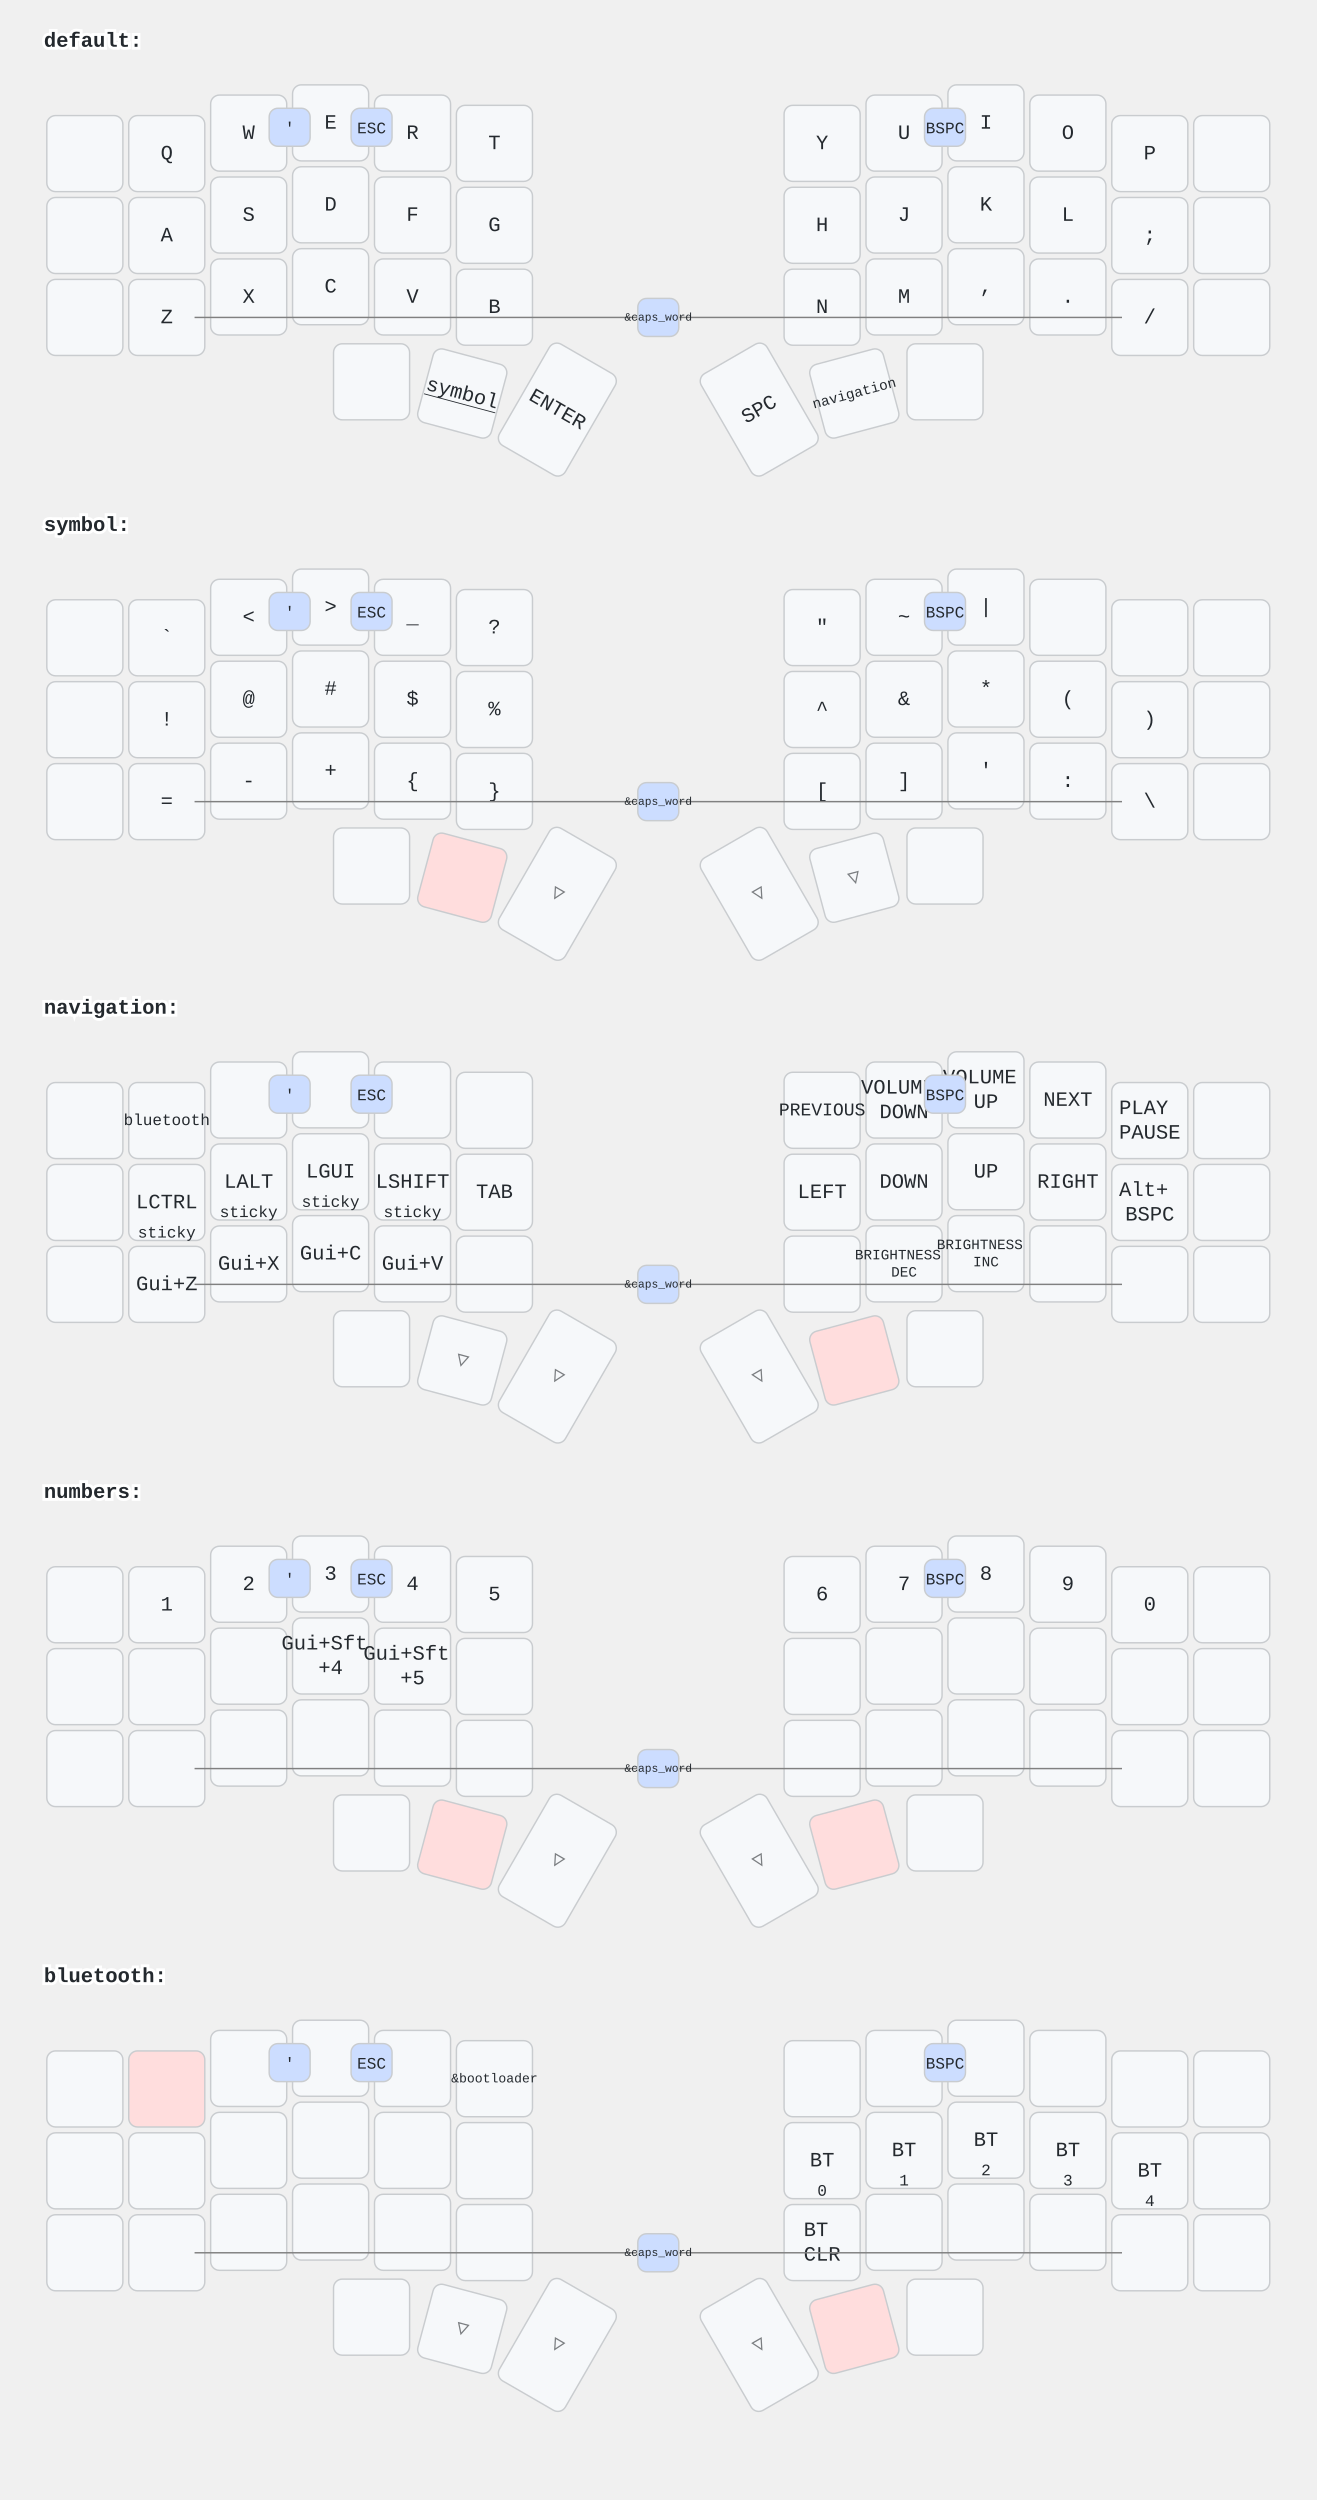
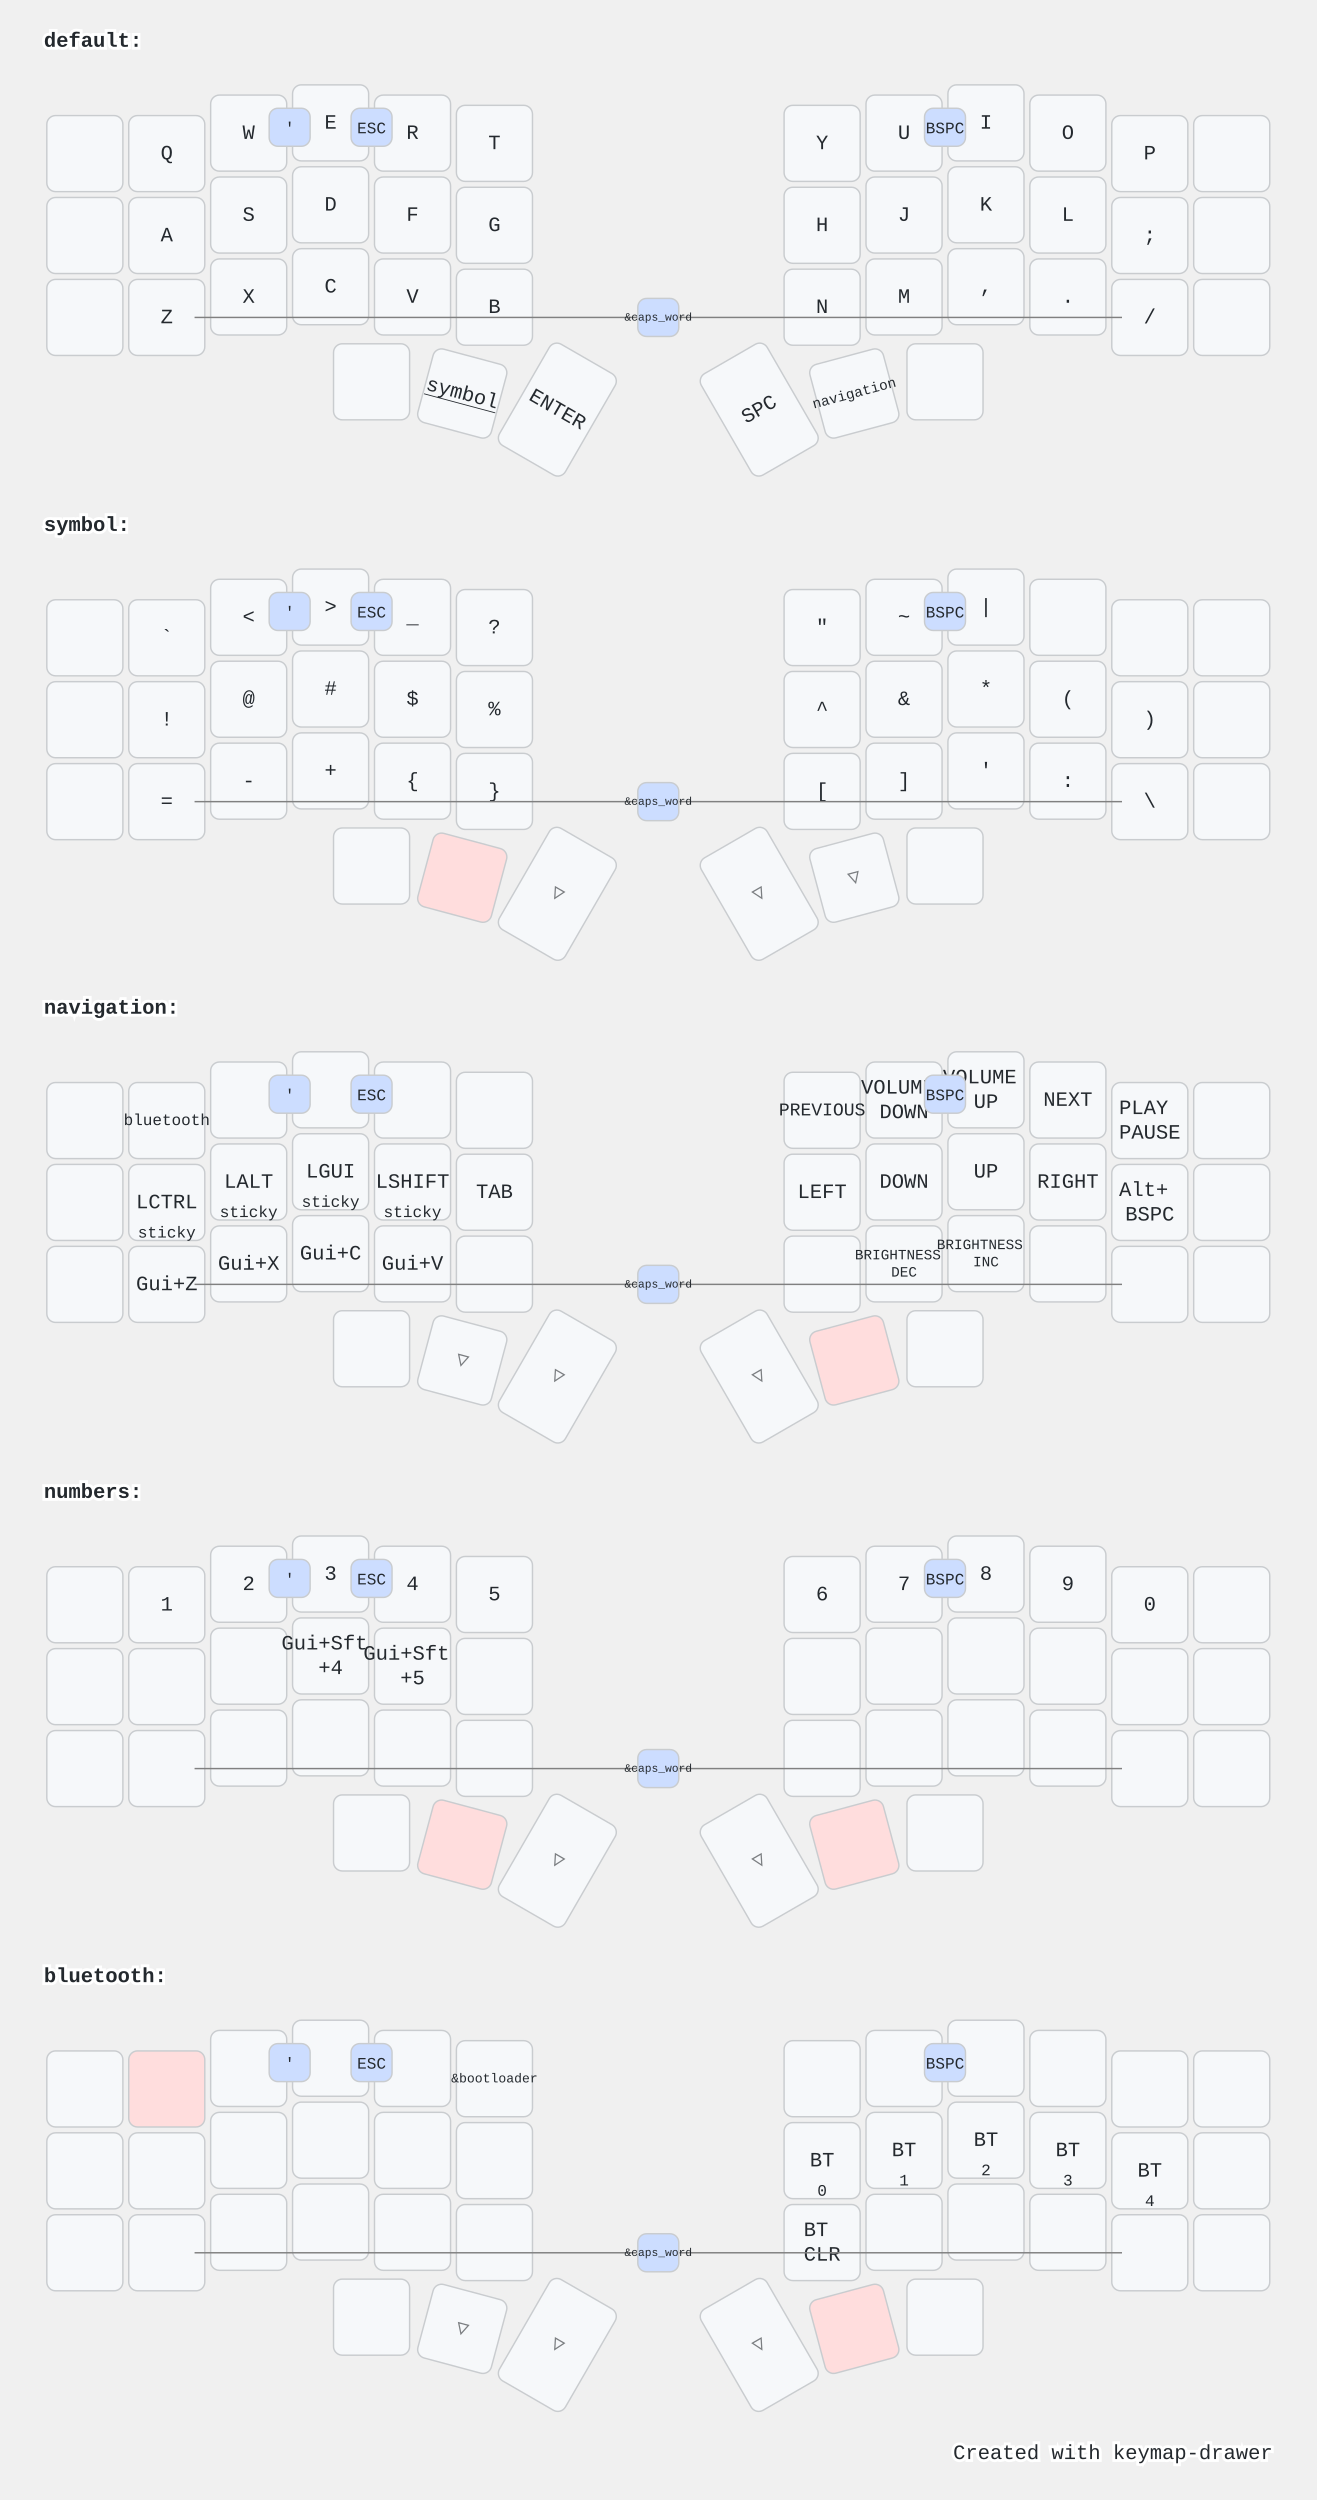
<svg xmlns="http://www.w3.org/2000/svg" width="900" height="1709" viewBox="0 0 900 1709" class="keymap">
  <style>/* inherit to force styles through use tags */
svg path {
    fill: inherit;
}

/* font and background color specifications */
svg.keymap {
    font-family: SFMono-Regular,Consolas,Liberation Mono,Menlo,monospace;
    font-size: 14px;
    font-kerning: normal;
    text-rendering: optimizeLegibility;
    fill: #24292e;
}

/* default key styling */
rect.key {
    fill: #f6f8fa;
}

rect.key, rect.combo {
    stroke: #c9cccf;
    stroke-width: 1;
}

/* default key side styling, only used is draw_key_sides is set */
rect.side {
    filter: brightness(90%);
}

/* color accent for combo boxes */
rect.combo, rect.combo-separate {
    fill: #cdf;
}

/* color accent for held keys */
rect.held, rect.combo.held {
    fill: #fdd;
}

/* color accent for ghost (optional) keys */
rect.ghost, rect.combo.ghost {
    stroke-dasharray: 4, 4;
    stroke-width: 2;
}

text {
    text-anchor: middle;
    dominant-baseline: middle;
}

/* styling for layer labels */
text.label {
    font-weight: bold;
    text-anchor: start;
    stroke: white;
    stroke-width: 4;
    paint-order: stroke;
}

/* styling for optional footer */
text.footer {
    text-anchor: end;
    dominant-baseline: auto;
    stroke: white;
    stroke-width: 4;
    paint-order: stroke;
}

/* styling for combo tap, and key non-tap label text */
text.combo, text.hold, text.shifted, text.left, text.right {
    font-size: 11px;
}

text.hold {
    text-anchor: middle;
    dominant-baseline: auto;
}

text.shifted {
    text-anchor: middle;
    dominant-baseline: hanging;
}

text.left {
    text-anchor: start;
}

text.right {
    text-anchor: end;
}

text.layer-activator {
    text-decoration: underline;
}

/* styling for hold/shifted label text in combo box */
text.combo.hold, text.combo.shifted, text.combo.left, text.combo.right {
    font-size: 8px;
}

/* lighter symbol for transparent keys */
text.trans {
    fill: #7b7e81;
}

/* styling for combo dendrons */
path.combo {
    stroke-width: 1;
    stroke: gray;
    fill: none;
}

/* Start Tabler Icons Cleanup */
/* cannot use height/width with glyphs */
.icon-tabler &gt; path {
    fill: inherit;
    stroke: inherit;
    stroke-width: 2;
}
/* hide tabler's default box */
.icon-tabler &gt; path[stroke="none"][fill="none"] {
    visibility: hidden;
}
/* End Tabler Icons Cleanup */
- </style>
+ 
+ @media (prefers-color-scheme: dark) {
+ svg.keymap { fill: #d1d6db; }
+ rect.key { fill: #3f4750; }
+ rect.key, rect.combo { stroke: #60666c; }
+ rect.combo, rect.combo-separate { fill: #1f3d7a; }
+ rect.held, rect.combo.held { fill: #854747; }
+ text.label, text.footer { stroke: black; }
+ text.trans { fill: #7e8184; }
+ path.combo { stroke: #7f7f7f; }
+ 
+ }</style>
  <g transform="translate(30, 0)" class="layer-default">
    <text x="0" y="28" class="label" id="default">default:</text>
    <g transform="translate(0, 56)">
      <g transform="translate(28, 49)" class="key keypos-0">
        <rect rx="6" ry="6" x="-26" y="-26" width="52" height="52" class="key" />
      </g>
      <g transform="translate(84, 49)" class="key keypos-1">
        <rect rx="6" ry="6" x="-26" y="-26" width="52" height="52" class="key" />
        <text x="0" y="0" class="key tap">Q</text>
      </g>
      <g transform="translate(140, 35)" class="key keypos-2">
        <rect rx="6" ry="6" x="-26" y="-26" width="52" height="52" class="key" />
        <text x="0" y="0" class="key tap">W</text>
      </g>
      <g transform="translate(196, 28)" class="key keypos-3">
        <rect rx="6" ry="6" x="-26" y="-26" width="52" height="52" class="key" />
        <text x="0" y="0" class="key tap">E</text>
      </g>
      <g transform="translate(252, 35)" class="key keypos-4">
        <rect rx="6" ry="6" x="-26" y="-26" width="52" height="52" class="key" />
        <text x="0" y="0" class="key tap">R</text>
      </g>
      <g transform="translate(308, 42)" class="key keypos-5">
        <rect rx="6" ry="6" x="-26" y="-26" width="52" height="52" class="key" />
        <text x="0" y="0" class="key tap">T</text>
      </g>
      <g transform="translate(532, 42)" class="key keypos-6">
        <rect rx="6" ry="6" x="-26" y="-26" width="52" height="52" class="key" />
        <text x="0" y="0" class="key tap">Y</text>
      </g>
      <g transform="translate(588, 35)" class="key keypos-7">
        <rect rx="6" ry="6" x="-26" y="-26" width="52" height="52" class="key" />
        <text x="0" y="0" class="key tap">U</text>
      </g>
      <g transform="translate(644, 28)" class="key keypos-8">
        <rect rx="6" ry="6" x="-26" y="-26" width="52" height="52" class="key" />
        <text x="0" y="0" class="key tap">I</text>
      </g>
      <g transform="translate(700, 35)" class="key keypos-9">
        <rect rx="6" ry="6" x="-26" y="-26" width="52" height="52" class="key" />
        <text x="0" y="0" class="key tap">O</text>
      </g>
      <g transform="translate(756, 49)" class="key keypos-10">
        <rect rx="6" ry="6" x="-26" y="-26" width="52" height="52" class="key" />
        <text x="0" y="0" class="key tap">P</text>
      </g>
      <g transform="translate(812, 49)" class="key keypos-11">
        <rect rx="6" ry="6" x="-26" y="-26" width="52" height="52" class="key" />
      </g>
      <g transform="translate(28, 105)" class="key keypos-12">
        <rect rx="6" ry="6" x="-26" y="-26" width="52" height="52" class="key" />
      </g>
      <g transform="translate(84, 105)" class="key keypos-13">
        <rect rx="6" ry="6" x="-26" y="-26" width="52" height="52" class="key" />
        <text x="0" y="0" class="key tap">A</text>
      </g>
      <g transform="translate(140, 91)" class="key keypos-14">
        <rect rx="6" ry="6" x="-26" y="-26" width="52" height="52" class="key" />
        <text x="0" y="0" class="key tap">S</text>
      </g>
      <g transform="translate(196, 84)" class="key keypos-15">
        <rect rx="6" ry="6" x="-26" y="-26" width="52" height="52" class="key" />
        <text x="0" y="0" class="key tap">D</text>
      </g>
      <g transform="translate(252, 91)" class="key keypos-16">
        <rect rx="6" ry="6" x="-26" y="-26" width="52" height="52" class="key" />
        <text x="0" y="0" class="key tap">F</text>
      </g>
      <g transform="translate(308, 98)" class="key keypos-17">
        <rect rx="6" ry="6" x="-26" y="-26" width="52" height="52" class="key" />
        <text x="0" y="0" class="key tap">G</text>
      </g>
      <g transform="translate(532, 98)" class="key keypos-18">
        <rect rx="6" ry="6" x="-26" y="-26" width="52" height="52" class="key" />
        <text x="0" y="0" class="key tap">H</text>
      </g>
      <g transform="translate(588, 91)" class="key keypos-19">
        <rect rx="6" ry="6" x="-26" y="-26" width="52" height="52" class="key" />
        <text x="0" y="0" class="key tap">J</text>
      </g>
      <g transform="translate(644, 84)" class="key keypos-20">
        <rect rx="6" ry="6" x="-26" y="-26" width="52" height="52" class="key" />
        <text x="0" y="0" class="key tap">K</text>
      </g>
      <g transform="translate(700, 91)" class="key keypos-21">
        <rect rx="6" ry="6" x="-26" y="-26" width="52" height="52" class="key" />
        <text x="0" y="0" class="key tap">L</text>
      </g>
      <g transform="translate(756, 105)" class="key keypos-22">
        <rect rx="6" ry="6" x="-26" y="-26" width="52" height="52" class="key" />
        <text x="0" y="0" class="key tap">;</text>
      </g>
      <g transform="translate(812, 105)" class="key keypos-23">
        <rect rx="6" ry="6" x="-26" y="-26" width="52" height="52" class="key" />
      </g>
      <g transform="translate(28, 161)" class="key keypos-24">
        <rect rx="6" ry="6" x="-26" y="-26" width="52" height="52" class="key" />
      </g>
      <g transform="translate(84, 161)" class="key keypos-25">
        <rect rx="6" ry="6" x="-26" y="-26" width="52" height="52" class="key" />
        <text x="0" y="0" class="key tap">Z</text>
      </g>
      <g transform="translate(140, 147)" class="key keypos-26">
        <rect rx="6" ry="6" x="-26" y="-26" width="52" height="52" class="key" />
        <text x="0" y="0" class="key tap">X</text>
      </g>
      <g transform="translate(196, 140)" class="key keypos-27">
        <rect rx="6" ry="6" x="-26" y="-26" width="52" height="52" class="key" />
        <text x="0" y="0" class="key tap">C</text>
      </g>
      <g transform="translate(252, 147)" class="key keypos-28">
        <rect rx="6" ry="6" x="-26" y="-26" width="52" height="52" class="key" />
        <text x="0" y="0" class="key tap">V</text>
      </g>
      <g transform="translate(308, 154)" class="key keypos-29">
        <rect rx="6" ry="6" x="-26" y="-26" width="52" height="52" class="key" />
        <text x="0" y="0" class="key tap">B</text>
      </g>
      <g transform="translate(532, 154)" class="key keypos-30">
        <rect rx="6" ry="6" x="-26" y="-26" width="52" height="52" class="key" />
        <text x="0" y="0" class="key tap">N</text>
      </g>
      <g transform="translate(588, 147)" class="key keypos-31">
        <rect rx="6" ry="6" x="-26" y="-26" width="52" height="52" class="key" />
        <text x="0" y="0" class="key tap">M</text>
      </g>
      <g transform="translate(644, 140)" class="key keypos-32">
        <rect rx="6" ry="6" x="-26" y="-26" width="52" height="52" class="key" />
        <text x="0" y="0" class="key tap">,</text>
      </g>
      <g transform="translate(700, 147)" class="key keypos-33">
        <rect rx="6" ry="6" x="-26" y="-26" width="52" height="52" class="key" />
        <text x="0" y="0" class="key tap">.</text>
      </g>
      <g transform="translate(756, 161)" class="key keypos-34">
        <rect rx="6" ry="6" x="-26" y="-26" width="52" height="52" class="key" />
        <text x="0" y="0" class="key tap">/</text>
      </g>
      <g transform="translate(812, 161)" class="key keypos-35">
        <rect rx="6" ry="6" x="-26" y="-26" width="52" height="52" class="key" />
      </g>
      <g transform="translate(224, 205)" class="key keypos-36">
        <rect rx="6" ry="6" x="-26" y="-26" width="52" height="52" class="key" />
      </g>
      <g transform="translate(286, 213) rotate(15.0)" class="key keypos-37">
        <rect rx="6" ry="6" x="-26" y="-26" width="52" height="52" class="key" />
        <a href="#symbol">
          <text x="0" y="0" class="key tap layer-activator">symbol</text>
        </a>
      </g>
      <g transform="translate(351, 224) rotate(30.0)" class="key keypos-38">
        <rect rx="6" ry="6" x="-26" y="-40" width="52" height="80" class="key" />
        <text x="0" y="0" class="key tap">ENTER</text>
      </g>
      <g transform="translate(489, 224) rotate(-30.0)" class="key keypos-39">
        <rect rx="6" ry="6" x="-26" y="-40" width="52" height="80" class="key" />
        <text x="0" y="0" class="key tap">SPC</text>
      </g>
      <g transform="translate(554, 213) rotate(-15.0)" class="key keypos-40">
        <rect rx="6" ry="6" x="-26" y="-26" width="52" height="52" class="key" />
        <a href="#navigation">
          <text x="0" y="0" class="key tap layer-activator">
            <tspan style="font-size: 70%">navigation</tspan>
          </text>
        </a>
      </g>
      <g transform="translate(616, 205)" class="key keypos-41">
        <rect rx="6" ry="6" x="-26" y="-26" width="52" height="52" class="key" />
      </g>
      <g class="combo combopos-0">
        <rect rx="6" ry="6" x="154" y="18" width="28" height="26" class="combo" />
        <text x="168" y="32" class="combo tap">'</text>
      </g>
      <g class="combo combopos-1">
        <rect rx="6" ry="6" x="210" y="18" width="28" height="26" class="combo" />
        <text x="224" y="32" class="combo tap">ESC</text>
      </g>
      <g class="combo combopos-2">
        <path d="M420,161 l-317,0" class="combo" />
        <path d="M420,161 l317,0" class="combo" />
        <rect rx="6" ry="6" x="406" y="148" width="28" height="26" class="combo" />
        <text x="420" y="161" class="combo tap">
          <tspan style="font-size: 70%">&amp;caps_word</tspan>
        </text>
      </g>
      <g class="combo combopos-3">
        <rect rx="6" ry="6" x="602" y="18" width="28" height="26" class="combo" />
        <text x="616" y="32" class="combo tap">BSPC</text>
      </g>
    </g>
  </g>
  <g transform="translate(30, 331)" class="layer-symbol">
    <text x="0" y="28" class="label" id="symbol">symbol:</text>
    <g transform="translate(0, 56)">
      <g transform="translate(28, 49)" class="key keypos-0">
        <rect rx="6" ry="6" x="-26" y="-26" width="52" height="52" class="key" />
      </g>
      <g transform="translate(84, 49)" class="key keypos-1">
        <rect rx="6" ry="6" x="-26" y="-26" width="52" height="52" class="key" />
        <text x="0" y="0" class="key tap">`</text>
      </g>
      <g transform="translate(140, 35)" class="key keypos-2">
        <rect rx="6" ry="6" x="-26" y="-26" width="52" height="52" class="key" />
        <text x="0" y="0" class="key tap">&lt;</text>
      </g>
      <g transform="translate(196, 28)" class="key keypos-3">
        <rect rx="6" ry="6" x="-26" y="-26" width="52" height="52" class="key" />
        <text x="0" y="0" class="key tap">&gt;</text>
      </g>
      <g transform="translate(252, 35)" class="key keypos-4">
        <rect rx="6" ry="6" x="-26" y="-26" width="52" height="52" class="key" />
        <text x="0" y="0" class="key tap">_</text>
      </g>
      <g transform="translate(308, 42)" class="key keypos-5">
        <rect rx="6" ry="6" x="-26" y="-26" width="52" height="52" class="key" />
        <text x="0" y="0" class="key tap">?</text>
      </g>
      <g transform="translate(532, 42)" class="key keypos-6">
        <rect rx="6" ry="6" x="-26" y="-26" width="52" height="52" class="key" />
        <text x="0" y="0" class="key tap">"</text>
      </g>
      <g transform="translate(588, 35)" class="key keypos-7">
        <rect rx="6" ry="6" x="-26" y="-26" width="52" height="52" class="key" />
        <text x="0" y="0" class="key tap">~</text>
      </g>
      <g transform="translate(644, 28)" class="key keypos-8">
        <rect rx="6" ry="6" x="-26" y="-26" width="52" height="52" class="key" />
        <text x="0" y="0" class="key tap">|</text>
      </g>
      <g transform="translate(700, 35)" class="key keypos-9">
        <rect rx="6" ry="6" x="-26" y="-26" width="52" height="52" class="key" />
      </g>
      <g transform="translate(756, 49)" class="key keypos-10">
        <rect rx="6" ry="6" x="-26" y="-26" width="52" height="52" class="key" />
      </g>
      <g transform="translate(812, 49)" class="key keypos-11">
        <rect rx="6" ry="6" x="-26" y="-26" width="52" height="52" class="key" />
      </g>
      <g transform="translate(28, 105)" class="key keypos-12">
        <rect rx="6" ry="6" x="-26" y="-26" width="52" height="52" class="key" />
      </g>
      <g transform="translate(84, 105)" class="key keypos-13">
        <rect rx="6" ry="6" x="-26" y="-26" width="52" height="52" class="key" />
        <text x="0" y="0" class="key tap">!</text>
      </g>
      <g transform="translate(140, 91)" class="key keypos-14">
        <rect rx="6" ry="6" x="-26" y="-26" width="52" height="52" class="key" />
        <text x="0" y="0" class="key tap">@</text>
      </g>
      <g transform="translate(196, 84)" class="key keypos-15">
        <rect rx="6" ry="6" x="-26" y="-26" width="52" height="52" class="key" />
        <text x="0" y="0" class="key tap">#</text>
      </g>
      <g transform="translate(252, 91)" class="key keypos-16">
        <rect rx="6" ry="6" x="-26" y="-26" width="52" height="52" class="key" />
        <text x="0" y="0" class="key tap">$</text>
      </g>
      <g transform="translate(308, 98)" class="key keypos-17">
        <rect rx="6" ry="6" x="-26" y="-26" width="52" height="52" class="key" />
        <text x="0" y="0" class="key tap">%</text>
      </g>
      <g transform="translate(532, 98)" class="key keypos-18">
        <rect rx="6" ry="6" x="-26" y="-26" width="52" height="52" class="key" />
        <text x="0" y="0" class="key tap">^</text>
      </g>
      <g transform="translate(588, 91)" class="key keypos-19">
        <rect rx="6" ry="6" x="-26" y="-26" width="52" height="52" class="key" />
        <text x="0" y="0" class="key tap">&amp;</text>
      </g>
      <g transform="translate(644, 84)" class="key keypos-20">
        <rect rx="6" ry="6" x="-26" y="-26" width="52" height="52" class="key" />
        <text x="0" y="0" class="key tap">*</text>
      </g>
      <g transform="translate(700, 91)" class="key keypos-21">
        <rect rx="6" ry="6" x="-26" y="-26" width="52" height="52" class="key" />
        <text x="0" y="0" class="key tap">(</text>
      </g>
      <g transform="translate(756, 105)" class="key keypos-22">
        <rect rx="6" ry="6" x="-26" y="-26" width="52" height="52" class="key" />
        <text x="0" y="0" class="key tap">)</text>
      </g>
      <g transform="translate(812, 105)" class="key keypos-23">
        <rect rx="6" ry="6" x="-26" y="-26" width="52" height="52" class="key" />
      </g>
      <g transform="translate(28, 161)" class="key keypos-24">
        <rect rx="6" ry="6" x="-26" y="-26" width="52" height="52" class="key" />
      </g>
      <g transform="translate(84, 161)" class="key keypos-25">
        <rect rx="6" ry="6" x="-26" y="-26" width="52" height="52" class="key" />
        <text x="0" y="0" class="key tap">=</text>
      </g>
      <g transform="translate(140, 147)" class="key keypos-26">
        <rect rx="6" ry="6" x="-26" y="-26" width="52" height="52" class="key" />
        <text x="0" y="0" class="key tap">-</text>
      </g>
      <g transform="translate(196, 140)" class="key keypos-27">
        <rect rx="6" ry="6" x="-26" y="-26" width="52" height="52" class="key" />
        <text x="0" y="0" class="key tap">+</text>
      </g>
      <g transform="translate(252, 147)" class="key keypos-28">
        <rect rx="6" ry="6" x="-26" y="-26" width="52" height="52" class="key" />
        <text x="0" y="0" class="key tap">{</text>
      </g>
      <g transform="translate(308, 154)" class="key keypos-29">
        <rect rx="6" ry="6" x="-26" y="-26" width="52" height="52" class="key" />
        <text x="0" y="0" class="key tap">}</text>
      </g>
      <g transform="translate(532, 154)" class="key keypos-30">
        <rect rx="6" ry="6" x="-26" y="-26" width="52" height="52" class="key" />
        <text x="0" y="0" class="key tap">[</text>
      </g>
      <g transform="translate(588, 147)" class="key keypos-31">
        <rect rx="6" ry="6" x="-26" y="-26" width="52" height="52" class="key" />
        <text x="0" y="0" class="key tap">]</text>
      </g>
      <g transform="translate(644, 140)" class="key keypos-32">
        <rect rx="6" ry="6" x="-26" y="-26" width="52" height="52" class="key" />
        <text x="0" y="0" class="key tap">'</text>
      </g>
      <g transform="translate(700, 147)" class="key keypos-33">
        <rect rx="6" ry="6" x="-26" y="-26" width="52" height="52" class="key" />
        <text x="0" y="0" class="key tap">:</text>
      </g>
      <g transform="translate(756, 161)" class="key keypos-34">
        <rect rx="6" ry="6" x="-26" y="-26" width="52" height="52" class="key" />
        <text x="0" y="0" class="key tap">\</text>
      </g>
      <g transform="translate(812, 161)" class="key keypos-35">
        <rect rx="6" ry="6" x="-26" y="-26" width="52" height="52" class="key" />
      </g>
      <g transform="translate(224, 205)" class="key keypos-36">
        <rect rx="6" ry="6" x="-26" y="-26" width="52" height="52" class="key" />
      </g>
      <g transform="translate(286, 213) rotate(15.0)" class="key held keypos-37">
        <rect rx="6" ry="6" x="-26" y="-26" width="52" height="52" class="key held" />
      </g>
      <g transform="translate(351, 224) rotate(30.0)" class="key trans keypos-38">
        <rect rx="6" ry="6" x="-26" y="-40" width="52" height="80" class="key trans" />
        <text x="0" y="0" class="key trans tap">▽</text>
      </g>
      <g transform="translate(489, 224) rotate(-30.0)" class="key trans keypos-39">
        <rect rx="6" ry="6" x="-26" y="-40" width="52" height="80" class="key trans" />
        <text x="0" y="0" class="key trans tap">▽</text>
      </g>
      <g transform="translate(554, 213) rotate(-15.0)" class="key trans keypos-40">
        <rect rx="6" ry="6" x="-26" y="-26" width="52" height="52" class="key trans" />
        <text x="0" y="0" class="key trans tap">▽</text>
      </g>
      <g transform="translate(616, 205)" class="key keypos-41">
        <rect rx="6" ry="6" x="-26" y="-26" width="52" height="52" class="key" />
      </g>
      <g class="combo combopos-0">
        <rect rx="6" ry="6" x="154" y="18" width="28" height="26" class="combo" />
        <text x="168" y="32" class="combo tap">'</text>
      </g>
      <g class="combo combopos-1">
        <rect rx="6" ry="6" x="210" y="18" width="28" height="26" class="combo" />
        <text x="224" y="32" class="combo tap">ESC</text>
      </g>
      <g class="combo combopos-2">
        <path d="M420,161 l-317,0" class="combo" />
        <path d="M420,161 l317,0" class="combo" />
        <rect rx="6" ry="6" x="406" y="148" width="28" height="26" class="combo" />
        <text x="420" y="161" class="combo tap">
          <tspan style="font-size: 70%">&amp;caps_word</tspan>
        </text>
      </g>
      <g class="combo combopos-3">
        <rect rx="6" ry="6" x="602" y="18" width="28" height="26" class="combo" />
        <text x="616" y="32" class="combo tap">BSPC</text>
      </g>
    </g>
  </g>
  <g transform="translate(30, 661)" class="layer-navigation">
    <text x="0" y="28" class="label" id="navigation">navigation:</text>
    <g transform="translate(0, 56)">
      <g transform="translate(28, 49)" class="key keypos-0">
        <rect rx="6" ry="6" x="-26" y="-26" width="52" height="52" class="key" />
      </g>
      <g transform="translate(84, 49)" class="key keypos-1">
        <rect rx="6" ry="6" x="-26" y="-26" width="52" height="52" class="key" />
        <a href="#bluetooth">
          <text x="0" y="0" class="key tap layer-activator">
            <tspan style="font-size: 78%">bluetooth</tspan>
          </text>
        </a>
      </g>
      <g transform="translate(140, 35)" class="key keypos-2">
        <rect rx="6" ry="6" x="-26" y="-26" width="52" height="52" class="key" />
      </g>
      <g transform="translate(196, 28)" class="key keypos-3">
        <rect rx="6" ry="6" x="-26" y="-26" width="52" height="52" class="key" />
      </g>
      <g transform="translate(252, 35)" class="key keypos-4">
        <rect rx="6" ry="6" x="-26" y="-26" width="52" height="52" class="key" />
      </g>
      <g transform="translate(308, 42)" class="key keypos-5">
        <rect rx="6" ry="6" x="-26" y="-26" width="52" height="52" class="key" />
      </g>
      <g transform="translate(532, 42)" class="key keypos-6">
        <rect rx="6" ry="6" x="-26" y="-26" width="52" height="52" class="key" />
        <text x="0" y="0" class="key tap">
          <tspan style="font-size: 88%">PREVIOUS</tspan>
        </text>
      </g>
      <g transform="translate(588, 35)" class="key keypos-7">
        <rect rx="6" ry="6" x="-26" y="-26" width="52" height="52" class="key" />
        <text x="0" y="0" class="key tap">
          <tspan x="0" dy="-0.6em">VOLUME</tspan>
          <tspan x="0" dy="1.2em">DOWN</tspan>
        </text>
      </g>
      <g transform="translate(644, 28)" class="key keypos-8">
        <rect rx="6" ry="6" x="-26" y="-26" width="52" height="52" class="key" />
        <text x="0" y="0" class="key tap">
          <tspan x="0" dy="-0.6em">VOLUME</tspan>
          <tspan x="0" dy="1.2em">UP</tspan>
        </text>
      </g>
      <g transform="translate(700, 35)" class="key keypos-9">
        <rect rx="6" ry="6" x="-26" y="-26" width="52" height="52" class="key" />
        <text x="0" y="0" class="key tap">NEXT</text>
      </g>
      <g transform="translate(756, 49)" class="key keypos-10">
        <rect rx="6" ry="6" x="-26" y="-26" width="52" height="52" class="key" />
        <text x="0" y="0" class="key tap">
          <tspan x="0" dy="-0.6em">PLAY</tspan>
          <tspan x="0" dy="1.2em">PAUSE</tspan>
        </text>
      </g>
      <g transform="translate(812, 49)" class="key keypos-11">
        <rect rx="6" ry="6" x="-26" y="-26" width="52" height="52" class="key" />
      </g>
      <g transform="translate(28, 105)" class="key keypos-12">
        <rect rx="6" ry="6" x="-26" y="-26" width="52" height="52" class="key" />
      </g>
      <g transform="translate(84, 105)" class="key keypos-13">
        <rect rx="6" ry="6" x="-26" y="-26" width="52" height="52" class="key" />
        <text x="0" y="0" class="key tap">LCTRL</text>
        <text x="0" y="24" class="key hold">sticky</text>
      </g>
      <g transform="translate(140, 91)" class="key keypos-14">
        <rect rx="6" ry="6" x="-26" y="-26" width="52" height="52" class="key" />
        <text x="0" y="0" class="key tap">LALT</text>
        <text x="0" y="24" class="key hold">sticky</text>
      </g>
      <g transform="translate(196, 84)" class="key keypos-15">
        <rect rx="6" ry="6" x="-26" y="-26" width="52" height="52" class="key" />
        <text x="0" y="0" class="key tap">LGUI</text>
        <text x="0" y="24" class="key hold">sticky</text>
      </g>
      <g transform="translate(252, 91)" class="key keypos-16">
        <rect rx="6" ry="6" x="-26" y="-26" width="52" height="52" class="key" />
        <text x="0" y="0" class="key tap">LSHIFT</text>
        <text x="0" y="24" class="key hold">sticky</text>
      </g>
      <g transform="translate(308, 98)" class="key keypos-17">
        <rect rx="6" ry="6" x="-26" y="-26" width="52" height="52" class="key" />
        <text x="0" y="0" class="key tap">TAB</text>
      </g>
      <g transform="translate(532, 98)" class="key keypos-18">
        <rect rx="6" ry="6" x="-26" y="-26" width="52" height="52" class="key" />
        <text x="0" y="0" class="key tap">LEFT</text>
      </g>
      <g transform="translate(588, 91)" class="key keypos-19">
        <rect rx="6" ry="6" x="-26" y="-26" width="52" height="52" class="key" />
        <text x="0" y="0" class="key tap">DOWN</text>
      </g>
      <g transform="translate(644, 84)" class="key keypos-20">
        <rect rx="6" ry="6" x="-26" y="-26" width="52" height="52" class="key" />
        <text x="0" y="0" class="key tap">UP</text>
      </g>
      <g transform="translate(700, 91)" class="key keypos-21">
        <rect rx="6" ry="6" x="-26" y="-26" width="52" height="52" class="key" />
        <text x="0" y="0" class="key tap">RIGHT</text>
      </g>
      <g transform="translate(756, 105)" class="key keypos-22">
        <rect rx="6" ry="6" x="-26" y="-26" width="52" height="52" class="key" />
        <text x="0" y="0" class="key tap">
          <tspan x="0" dy="-0.6em">Alt+</tspan>
          <tspan x="0" dy="1.2em">BSPC</tspan>
        </text>
      </g>
      <g transform="translate(812, 105)" class="key keypos-23">
        <rect rx="6" ry="6" x="-26" y="-26" width="52" height="52" class="key" />
      </g>
      <g transform="translate(28, 161)" class="key keypos-24">
        <rect rx="6" ry="6" x="-26" y="-26" width="52" height="52" class="key" />
      </g>
      <g transform="translate(84, 161)" class="key keypos-25">
        <rect rx="6" ry="6" x="-26" y="-26" width="52" height="52" class="key" />
        <text x="0" y="0" class="key tap">Gui+Z</text>
      </g>
      <g transform="translate(140, 147)" class="key keypos-26">
        <rect rx="6" ry="6" x="-26" y="-26" width="52" height="52" class="key" />
        <text x="0" y="0" class="key tap">Gui+X</text>
      </g>
      <g transform="translate(196, 140)" class="key keypos-27">
        <rect rx="6" ry="6" x="-26" y="-26" width="52" height="52" class="key" />
        <text x="0" y="0" class="key tap">Gui+C</text>
      </g>
      <g transform="translate(252, 147)" class="key keypos-28">
        <rect rx="6" ry="6" x="-26" y="-26" width="52" height="52" class="key" />
        <text x="0" y="0" class="key tap">Gui+V</text>
      </g>
      <g transform="translate(308, 154)" class="key keypos-29">
        <rect rx="6" ry="6" x="-26" y="-26" width="52" height="52" class="key" />
      </g>
      <g transform="translate(532, 154)" class="key keypos-30">
        <rect rx="6" ry="6" x="-26" y="-26" width="52" height="52" class="key" />
      </g>
      <g transform="translate(588, 147)" class="key keypos-31">
        <rect rx="6" ry="6" x="-26" y="-26" width="52" height="52" class="key" />
        <text x="0" y="0" class="key tap">
          <tspan x="0" dy="-0.6em" style="font-size: 70%">BRIGHTNESS</tspan>
          <tspan x="0" dy="1.2em" style="font-size: 70%">DEC</tspan>
        </text>
      </g>
      <g transform="translate(644, 140)" class="key keypos-32">
        <rect rx="6" ry="6" x="-26" y="-26" width="52" height="52" class="key" />
        <text x="0" y="0" class="key tap">
          <tspan x="0" dy="-0.6em" style="font-size: 70%">BRIGHTNESS</tspan>
          <tspan x="0" dy="1.2em" style="font-size: 70%">INC</tspan>
        </text>
      </g>
      <g transform="translate(700, 147)" class="key keypos-33">
        <rect rx="6" ry="6" x="-26" y="-26" width="52" height="52" class="key" />
      </g>
      <g transform="translate(756, 161)" class="key keypos-34">
        <rect rx="6" ry="6" x="-26" y="-26" width="52" height="52" class="key" />
      </g>
      <g transform="translate(812, 161)" class="key keypos-35">
        <rect rx="6" ry="6" x="-26" y="-26" width="52" height="52" class="key" />
      </g>
      <g transform="translate(224, 205)" class="key keypos-36">
        <rect rx="6" ry="6" x="-26" y="-26" width="52" height="52" class="key" />
      </g>
      <g transform="translate(286, 213) rotate(15.0)" class="key trans keypos-37">
        <rect rx="6" ry="6" x="-26" y="-26" width="52" height="52" class="key trans" />
        <text x="0" y="0" class="key trans tap">▽</text>
      </g>
      <g transform="translate(351, 224) rotate(30.0)" class="key trans keypos-38">
        <rect rx="6" ry="6" x="-26" y="-40" width="52" height="80" class="key trans" />
        <text x="0" y="0" class="key trans tap">▽</text>
      </g>
      <g transform="translate(489, 224) rotate(-30.0)" class="key trans keypos-39">
        <rect rx="6" ry="6" x="-26" y="-40" width="52" height="80" class="key trans" />
        <text x="0" y="0" class="key trans tap">▽</text>
      </g>
      <g transform="translate(554, 213) rotate(-15.0)" class="key held keypos-40">
        <rect rx="6" ry="6" x="-26" y="-26" width="52" height="52" class="key held" />
      </g>
      <g transform="translate(616, 205)" class="key keypos-41">
        <rect rx="6" ry="6" x="-26" y="-26" width="52" height="52" class="key" />
      </g>
      <g class="combo combopos-0">
        <rect rx="6" ry="6" x="154" y="18" width="28" height="26" class="combo" />
        <text x="168" y="32" class="combo tap">'</text>
      </g>
      <g class="combo combopos-1">
        <rect rx="6" ry="6" x="210" y="18" width="28" height="26" class="combo" />
        <text x="224" y="32" class="combo tap">ESC</text>
      </g>
      <g class="combo combopos-2">
        <path d="M420,161 l-317,0" class="combo" />
        <path d="M420,161 l317,0" class="combo" />
        <rect rx="6" ry="6" x="406" y="148" width="28" height="26" class="combo" />
        <text x="420" y="161" class="combo tap">
          <tspan style="font-size: 70%">&amp;caps_word</tspan>
        </text>
      </g>
      <g class="combo combopos-3">
        <rect rx="6" ry="6" x="602" y="18" width="28" height="26" class="combo" />
        <text x="616" y="32" class="combo tap">BSPC</text>
      </g>
    </g>
  </g>
  <g transform="translate(30, 992)" class="layer-numbers">
    <text x="0" y="28" class="label" id="numbers">numbers:</text>
    <g transform="translate(0, 56)">
      <g transform="translate(28, 49)" class="key keypos-0">
        <rect rx="6" ry="6" x="-26" y="-26" width="52" height="52" class="key" />
      </g>
      <g transform="translate(84, 49)" class="key keypos-1">
        <rect rx="6" ry="6" x="-26" y="-26" width="52" height="52" class="key" />
        <text x="0" y="0" class="key tap">1</text>
      </g>
      <g transform="translate(140, 35)" class="key keypos-2">
        <rect rx="6" ry="6" x="-26" y="-26" width="52" height="52" class="key" />
        <text x="0" y="0" class="key tap">2</text>
      </g>
      <g transform="translate(196, 28)" class="key keypos-3">
        <rect rx="6" ry="6" x="-26" y="-26" width="52" height="52" class="key" />
        <text x="0" y="0" class="key tap">3</text>
      </g>
      <g transform="translate(252, 35)" class="key keypos-4">
        <rect rx="6" ry="6" x="-26" y="-26" width="52" height="52" class="key" />
        <text x="0" y="0" class="key tap">4</text>
      </g>
      <g transform="translate(308, 42)" class="key keypos-5">
        <rect rx="6" ry="6" x="-26" y="-26" width="52" height="52" class="key" />
        <text x="0" y="0" class="key tap">5</text>
      </g>
      <g transform="translate(532, 42)" class="key keypos-6">
        <rect rx="6" ry="6" x="-26" y="-26" width="52" height="52" class="key" />
        <text x="0" y="0" class="key tap">6</text>
      </g>
      <g transform="translate(588, 35)" class="key keypos-7">
        <rect rx="6" ry="6" x="-26" y="-26" width="52" height="52" class="key" />
        <text x="0" y="0" class="key tap">7</text>
      </g>
      <g transform="translate(644, 28)" class="key keypos-8">
        <rect rx="6" ry="6" x="-26" y="-26" width="52" height="52" class="key" />
        <text x="0" y="0" class="key tap">8</text>
      </g>
      <g transform="translate(700, 35)" class="key keypos-9">
        <rect rx="6" ry="6" x="-26" y="-26" width="52" height="52" class="key" />
        <text x="0" y="0" class="key tap">9</text>
      </g>
      <g transform="translate(756, 49)" class="key keypos-10">
        <rect rx="6" ry="6" x="-26" y="-26" width="52" height="52" class="key" />
        <text x="0" y="0" class="key tap">0</text>
      </g>
      <g transform="translate(812, 49)" class="key keypos-11">
        <rect rx="6" ry="6" x="-26" y="-26" width="52" height="52" class="key" />
      </g>
      <g transform="translate(28, 105)" class="key keypos-12">
        <rect rx="6" ry="6" x="-26" y="-26" width="52" height="52" class="key" />
      </g>
      <g transform="translate(84, 105)" class="key keypos-13">
        <rect rx="6" ry="6" x="-26" y="-26" width="52" height="52" class="key" />
      </g>
      <g transform="translate(140, 91)" class="key keypos-14">
        <rect rx="6" ry="6" x="-26" y="-26" width="52" height="52" class="key" />
      </g>
      <g transform="translate(196, 84)" class="key keypos-15">
        <rect rx="6" ry="6" x="-26" y="-26" width="52" height="52" class="key" />
        <text x="0" y="0" class="key tap">
          <tspan x="0" dy="-0.6em">Gui+Sft</tspan>
          <tspan x="0" dy="1.2em">+4</tspan>
        </text>
      </g>
      <g transform="translate(252, 91)" class="key keypos-16">
        <rect rx="6" ry="6" x="-26" y="-26" width="52" height="52" class="key" />
        <text x="0" y="0" class="key tap">
          <tspan x="0" dy="-0.6em">Gui+Sft</tspan>
          <tspan x="0" dy="1.2em">+5</tspan>
        </text>
      </g>
      <g transform="translate(308, 98)" class="key keypos-17">
        <rect rx="6" ry="6" x="-26" y="-26" width="52" height="52" class="key" />
      </g>
      <g transform="translate(532, 98)" class="key keypos-18">
        <rect rx="6" ry="6" x="-26" y="-26" width="52" height="52" class="key" />
      </g>
      <g transform="translate(588, 91)" class="key keypos-19">
        <rect rx="6" ry="6" x="-26" y="-26" width="52" height="52" class="key" />
      </g>
      <g transform="translate(644, 84)" class="key keypos-20">
        <rect rx="6" ry="6" x="-26" y="-26" width="52" height="52" class="key" />
      </g>
      <g transform="translate(700, 91)" class="key keypos-21">
        <rect rx="6" ry="6" x="-26" y="-26" width="52" height="52" class="key" />
      </g>
      <g transform="translate(756, 105)" class="key keypos-22">
        <rect rx="6" ry="6" x="-26" y="-26" width="52" height="52" class="key" />
      </g>
      <g transform="translate(812, 105)" class="key keypos-23">
        <rect rx="6" ry="6" x="-26" y="-26" width="52" height="52" class="key" />
      </g>
      <g transform="translate(28, 161)" class="key keypos-24">
        <rect rx="6" ry="6" x="-26" y="-26" width="52" height="52" class="key" />
      </g>
      <g transform="translate(84, 161)" class="key keypos-25">
        <rect rx="6" ry="6" x="-26" y="-26" width="52" height="52" class="key" />
      </g>
      <g transform="translate(140, 147)" class="key keypos-26">
        <rect rx="6" ry="6" x="-26" y="-26" width="52" height="52" class="key" />
      </g>
      <g transform="translate(196, 140)" class="key keypos-27">
        <rect rx="6" ry="6" x="-26" y="-26" width="52" height="52" class="key" />
      </g>
      <g transform="translate(252, 147)" class="key keypos-28">
        <rect rx="6" ry="6" x="-26" y="-26" width="52" height="52" class="key" />
      </g>
      <g transform="translate(308, 154)" class="key keypos-29">
        <rect rx="6" ry="6" x="-26" y="-26" width="52" height="52" class="key" />
      </g>
      <g transform="translate(532, 154)" class="key keypos-30">
        <rect rx="6" ry="6" x="-26" y="-26" width="52" height="52" class="key" />
      </g>
      <g transform="translate(588, 147)" class="key keypos-31">
        <rect rx="6" ry="6" x="-26" y="-26" width="52" height="52" class="key" />
      </g>
      <g transform="translate(644, 140)" class="key keypos-32">
        <rect rx="6" ry="6" x="-26" y="-26" width="52" height="52" class="key" />
      </g>
      <g transform="translate(700, 147)" class="key keypos-33">
        <rect rx="6" ry="6" x="-26" y="-26" width="52" height="52" class="key" />
      </g>
      <g transform="translate(756, 161)" class="key keypos-34">
        <rect rx="6" ry="6" x="-26" y="-26" width="52" height="52" class="key" />
      </g>
      <g transform="translate(812, 161)" class="key keypos-35">
        <rect rx="6" ry="6" x="-26" y="-26" width="52" height="52" class="key" />
      </g>
      <g transform="translate(224, 205)" class="key keypos-36">
        <rect rx="6" ry="6" x="-26" y="-26" width="52" height="52" class="key" />
      </g>
      <g transform="translate(286, 213) rotate(15.0)" class="key held keypos-37">
        <rect rx="6" ry="6" x="-26" y="-26" width="52" height="52" class="key held" />
      </g>
      <g transform="translate(351, 224) rotate(30.0)" class="key trans keypos-38">
        <rect rx="6" ry="6" x="-26" y="-40" width="52" height="80" class="key trans" />
        <text x="0" y="0" class="key trans tap">▽</text>
      </g>
      <g transform="translate(489, 224) rotate(-30.0)" class="key trans keypos-39">
        <rect rx="6" ry="6" x="-26" y="-40" width="52" height="80" class="key trans" />
        <text x="0" y="0" class="key trans tap">▽</text>
      </g>
      <g transform="translate(554, 213) rotate(-15.0)" class="key held keypos-40">
        <rect rx="6" ry="6" x="-26" y="-26" width="52" height="52" class="key held" />
      </g>
      <g transform="translate(616, 205)" class="key keypos-41">
        <rect rx="6" ry="6" x="-26" y="-26" width="52" height="52" class="key" />
      </g>
      <g class="combo combopos-0">
        <rect rx="6" ry="6" x="154" y="18" width="28" height="26" class="combo" />
        <text x="168" y="32" class="combo tap">'</text>
      </g>
      <g class="combo combopos-1">
        <rect rx="6" ry="6" x="210" y="18" width="28" height="26" class="combo" />
        <text x="224" y="32" class="combo tap">ESC</text>
      </g>
      <g class="combo combopos-2">
        <path d="M420,161 l-317,0" class="combo" />
        <path d="M420,161 l317,0" class="combo" />
        <rect rx="6" ry="6" x="406" y="148" width="28" height="26" class="combo" />
        <text x="420" y="161" class="combo tap">
          <tspan style="font-size: 70%">&amp;caps_word</tspan>
        </text>
      </g>
      <g class="combo combopos-3">
        <rect rx="6" ry="6" x="602" y="18" width="28" height="26" class="combo" />
        <text x="616" y="32" class="combo tap">BSPC</text>
      </g>
    </g>
  </g>
  <g transform="translate(30, 1323)" class="layer-bluetooth">
    <text x="0" y="28" class="label" id="bluetooth">bluetooth:</text>
    <g transform="translate(0, 56)">
      <g transform="translate(28, 49)" class="key keypos-0">
        <rect rx="6" ry="6" x="-26" y="-26" width="52" height="52" class="key" />
      </g>
      <g transform="translate(84, 49)" class="key held keypos-1">
        <rect rx="6" ry="6" x="-26" y="-26" width="52" height="52" class="key held" />
      </g>
      <g transform="translate(140, 35)" class="key keypos-2">
        <rect rx="6" ry="6" x="-26" y="-26" width="52" height="52" class="key" />
      </g>
      <g transform="translate(196, 28)" class="key keypos-3">
        <rect rx="6" ry="6" x="-26" y="-26" width="52" height="52" class="key" />
      </g>
      <g transform="translate(252, 35)" class="key keypos-4">
        <rect rx="6" ry="6" x="-26" y="-26" width="52" height="52" class="key" />
      </g>
      <g transform="translate(308, 42)" class="key keypos-5">
        <rect rx="6" ry="6" x="-26" y="-26" width="52" height="52" class="key" />
        <text x="0" y="0" class="key tap">
          <tspan style="font-size: 64%">&amp;bootloader</tspan>
        </text>
      </g>
      <g transform="translate(532, 42)" class="key keypos-6">
        <rect rx="6" ry="6" x="-26" y="-26" width="52" height="52" class="key" />
      </g>
      <g transform="translate(588, 35)" class="key keypos-7">
        <rect rx="6" ry="6" x="-26" y="-26" width="52" height="52" class="key" />
      </g>
      <g transform="translate(644, 28)" class="key keypos-8">
        <rect rx="6" ry="6" x="-26" y="-26" width="52" height="52" class="key" />
      </g>
      <g transform="translate(700, 35)" class="key keypos-9">
        <rect rx="6" ry="6" x="-26" y="-26" width="52" height="52" class="key" />
      </g>
      <g transform="translate(756, 49)" class="key keypos-10">
        <rect rx="6" ry="6" x="-26" y="-26" width="52" height="52" class="key" />
      </g>
      <g transform="translate(812, 49)" class="key keypos-11">
        <rect rx="6" ry="6" x="-26" y="-26" width="52" height="52" class="key" />
      </g>
      <g transform="translate(28, 105)" class="key keypos-12">
        <rect rx="6" ry="6" x="-26" y="-26" width="52" height="52" class="key" />
      </g>
      <g transform="translate(84, 105)" class="key keypos-13">
        <rect rx="6" ry="6" x="-26" y="-26" width="52" height="52" class="key" />
      </g>
      <g transform="translate(140, 91)" class="key keypos-14">
        <rect rx="6" ry="6" x="-26" y="-26" width="52" height="52" class="key" />
      </g>
      <g transform="translate(196, 84)" class="key keypos-15">
        <rect rx="6" ry="6" x="-26" y="-26" width="52" height="52" class="key" />
      </g>
      <g transform="translate(252, 91)" class="key keypos-16">
        <rect rx="6" ry="6" x="-26" y="-26" width="52" height="52" class="key" />
      </g>
      <g transform="translate(308, 98)" class="key keypos-17">
        <rect rx="6" ry="6" x="-26" y="-26" width="52" height="52" class="key" />
      </g>
      <g transform="translate(532, 98)" class="key keypos-18">
        <rect rx="6" ry="6" x="-26" y="-26" width="52" height="52" class="key" />
        <text x="0" y="0" class="key tap">BT</text>
        <text x="0" y="24" class="key hold">0</text>
      </g>
      <g transform="translate(588, 91)" class="key keypos-19">
        <rect rx="6" ry="6" x="-26" y="-26" width="52" height="52" class="key" />
        <text x="0" y="0" class="key tap">BT</text>
        <text x="0" y="24" class="key hold">1</text>
      </g>
      <g transform="translate(644, 84)" class="key keypos-20">
        <rect rx="6" ry="6" x="-26" y="-26" width="52" height="52" class="key" />
        <text x="0" y="0" class="key tap">BT</text>
        <text x="0" y="24" class="key hold">2</text>
      </g>
      <g transform="translate(700, 91)" class="key keypos-21">
        <rect rx="6" ry="6" x="-26" y="-26" width="52" height="52" class="key" />
        <text x="0" y="0" class="key tap">BT</text>
        <text x="0" y="24" class="key hold">3</text>
      </g>
      <g transform="translate(756, 105)" class="key keypos-22">
        <rect rx="6" ry="6" x="-26" y="-26" width="52" height="52" class="key" />
        <text x="0" y="0" class="key tap">BT</text>
        <text x="0" y="24" class="key hold">4</text>
      </g>
      <g transform="translate(812, 105)" class="key keypos-23">
        <rect rx="6" ry="6" x="-26" y="-26" width="52" height="52" class="key" />
      </g>
      <g transform="translate(28, 161)" class="key keypos-24">
        <rect rx="6" ry="6" x="-26" y="-26" width="52" height="52" class="key" />
      </g>
      <g transform="translate(84, 161)" class="key keypos-25">
        <rect rx="6" ry="6" x="-26" y="-26" width="52" height="52" class="key" />
      </g>
      <g transform="translate(140, 147)" class="key keypos-26">
        <rect rx="6" ry="6" x="-26" y="-26" width="52" height="52" class="key" />
      </g>
      <g transform="translate(196, 140)" class="key keypos-27">
        <rect rx="6" ry="6" x="-26" y="-26" width="52" height="52" class="key" />
      </g>
      <g transform="translate(252, 147)" class="key keypos-28">
        <rect rx="6" ry="6" x="-26" y="-26" width="52" height="52" class="key" />
      </g>
      <g transform="translate(308, 154)" class="key keypos-29">
        <rect rx="6" ry="6" x="-26" y="-26" width="52" height="52" class="key" />
      </g>
      <g transform="translate(532, 154)" class="key keypos-30">
        <rect rx="6" ry="6" x="-26" y="-26" width="52" height="52" class="key" />
        <text x="0" y="0" class="key tap">
          <tspan x="0" dy="-0.6em">BT</tspan>
          <tspan x="0" dy="1.2em">CLR</tspan>
        </text>
      </g>
      <g transform="translate(588, 147)" class="key keypos-31">
        <rect rx="6" ry="6" x="-26" y="-26" width="52" height="52" class="key" />
      </g>
      <g transform="translate(644, 140)" class="key keypos-32">
        <rect rx="6" ry="6" x="-26" y="-26" width="52" height="52" class="key" />
      </g>
      <g transform="translate(700, 147)" class="key keypos-33">
        <rect rx="6" ry="6" x="-26" y="-26" width="52" height="52" class="key" />
      </g>
      <g transform="translate(756, 161)" class="key keypos-34">
        <rect rx="6" ry="6" x="-26" y="-26" width="52" height="52" class="key" />
      </g>
      <g transform="translate(812, 161)" class="key keypos-35">
        <rect rx="6" ry="6" x="-26" y="-26" width="52" height="52" class="key" />
      </g>
      <g transform="translate(224, 205)" class="key keypos-36">
        <rect rx="6" ry="6" x="-26" y="-26" width="52" height="52" class="key" />
      </g>
      <g transform="translate(286, 213) rotate(15.0)" class="key trans keypos-37">
        <rect rx="6" ry="6" x="-26" y="-26" width="52" height="52" class="key trans" />
        <text x="0" y="0" class="key trans tap">▽</text>
      </g>
      <g transform="translate(351, 224) rotate(30.0)" class="key trans keypos-38">
        <rect rx="6" ry="6" x="-26" y="-40" width="52" height="80" class="key trans" />
        <text x="0" y="0" class="key trans tap">▽</text>
      </g>
      <g transform="translate(489, 224) rotate(-30.0)" class="key trans keypos-39">
        <rect rx="6" ry="6" x="-26" y="-40" width="52" height="80" class="key trans" />
        <text x="0" y="0" class="key trans tap">▽</text>
      </g>
      <g transform="translate(554, 213) rotate(-15.0)" class="key held keypos-40">
        <rect rx="6" ry="6" x="-26" y="-26" width="52" height="52" class="key held" />
      </g>
      <g transform="translate(616, 205)" class="key keypos-41">
        <rect rx="6" ry="6" x="-26" y="-26" width="52" height="52" class="key" />
      </g>
      <g class="combo combopos-0">
        <rect rx="6" ry="6" x="154" y="18" width="28" height="26" class="combo" />
        <text x="168" y="32" class="combo tap">'</text>
      </g>
      <g class="combo combopos-1">
        <rect rx="6" ry="6" x="210" y="18" width="28" height="26" class="combo" />
        <text x="224" y="32" class="combo tap">ESC</text>
      </g>
      <g class="combo combopos-2">
        <path d="M420,161 l-317,0" class="combo" />
        <path d="M420,161 l317,0" class="combo" />
        <rect rx="6" ry="6" x="406" y="148" width="28" height="26" class="combo" />
        <text x="420" y="161" class="combo tap">
          <tspan style="font-size: 70%">&amp;caps_word</tspan>
        </text>
      </g>
      <g class="combo combopos-3">
        <rect rx="6" ry="6" x="602" y="18" width="28" height="26" class="combo" />
        <text x="616" y="32" class="combo tap">BSPC</text>
      </g>
    </g>
  </g>
+   <text x="870.0" y="1681.0" class="footer">Created with <a href="https://github.com/caksoylar/keymap-drawer">keymap-drawer</a>
+   </text>
</svg>
